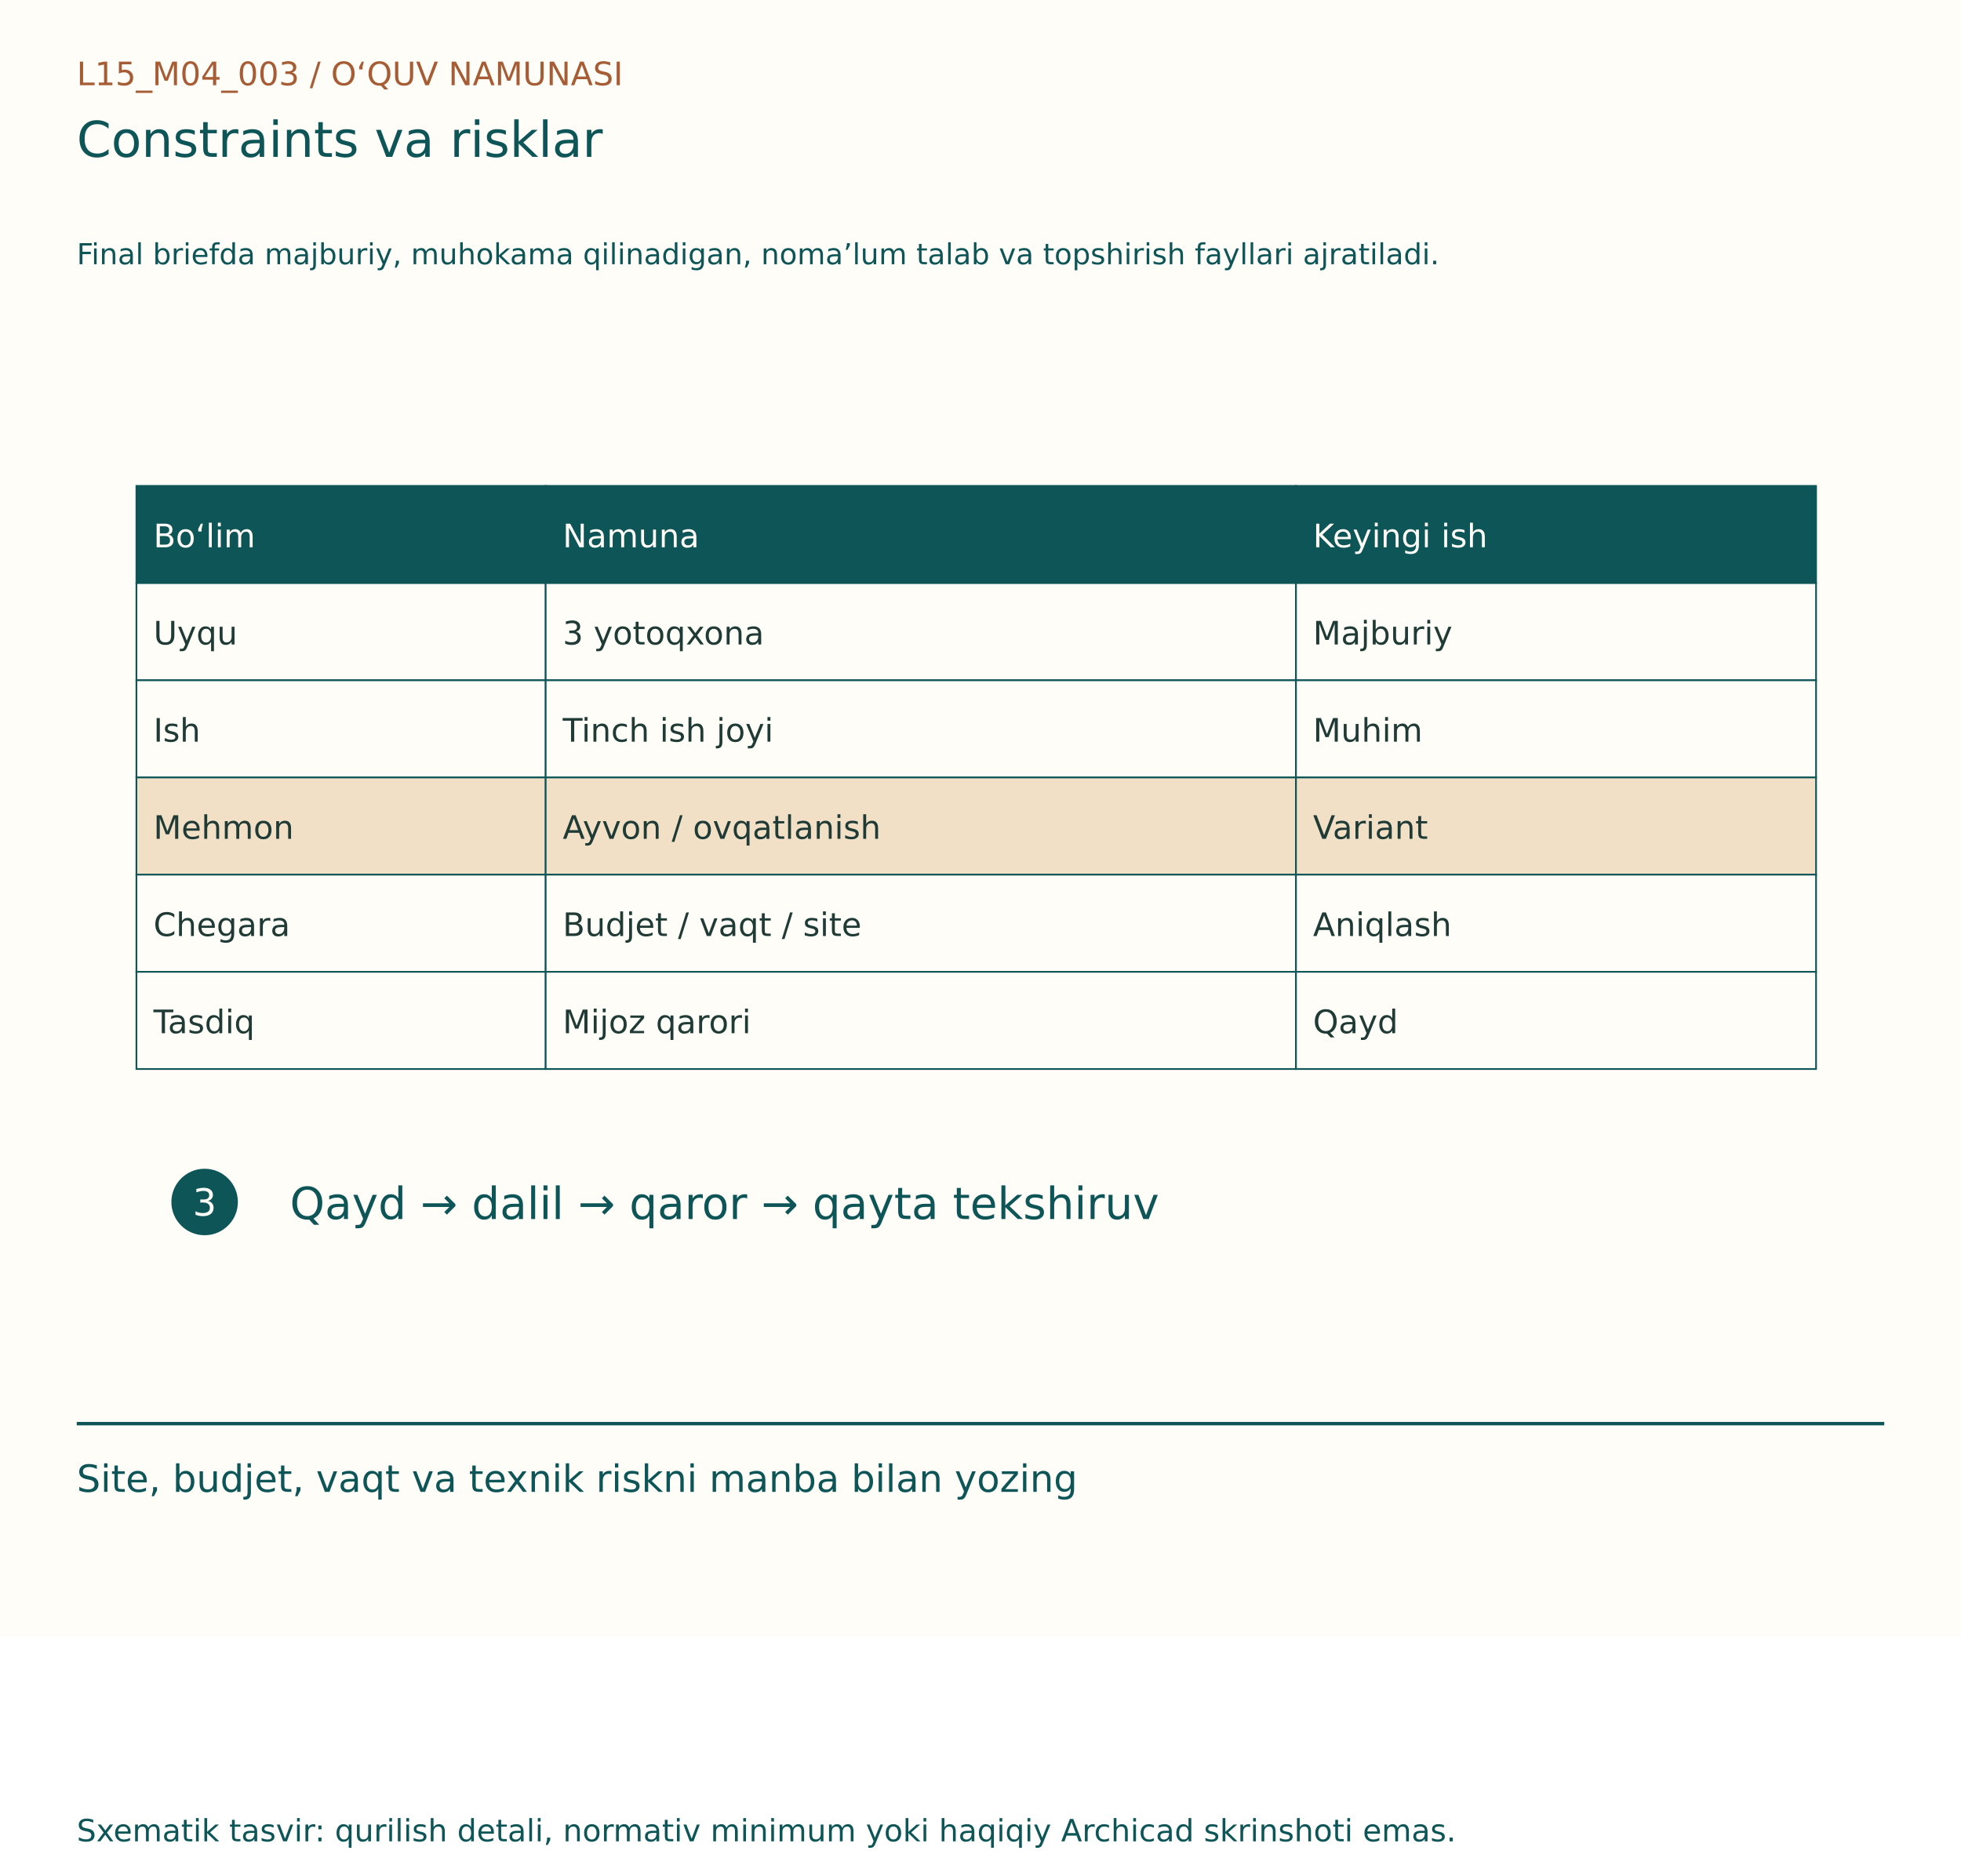
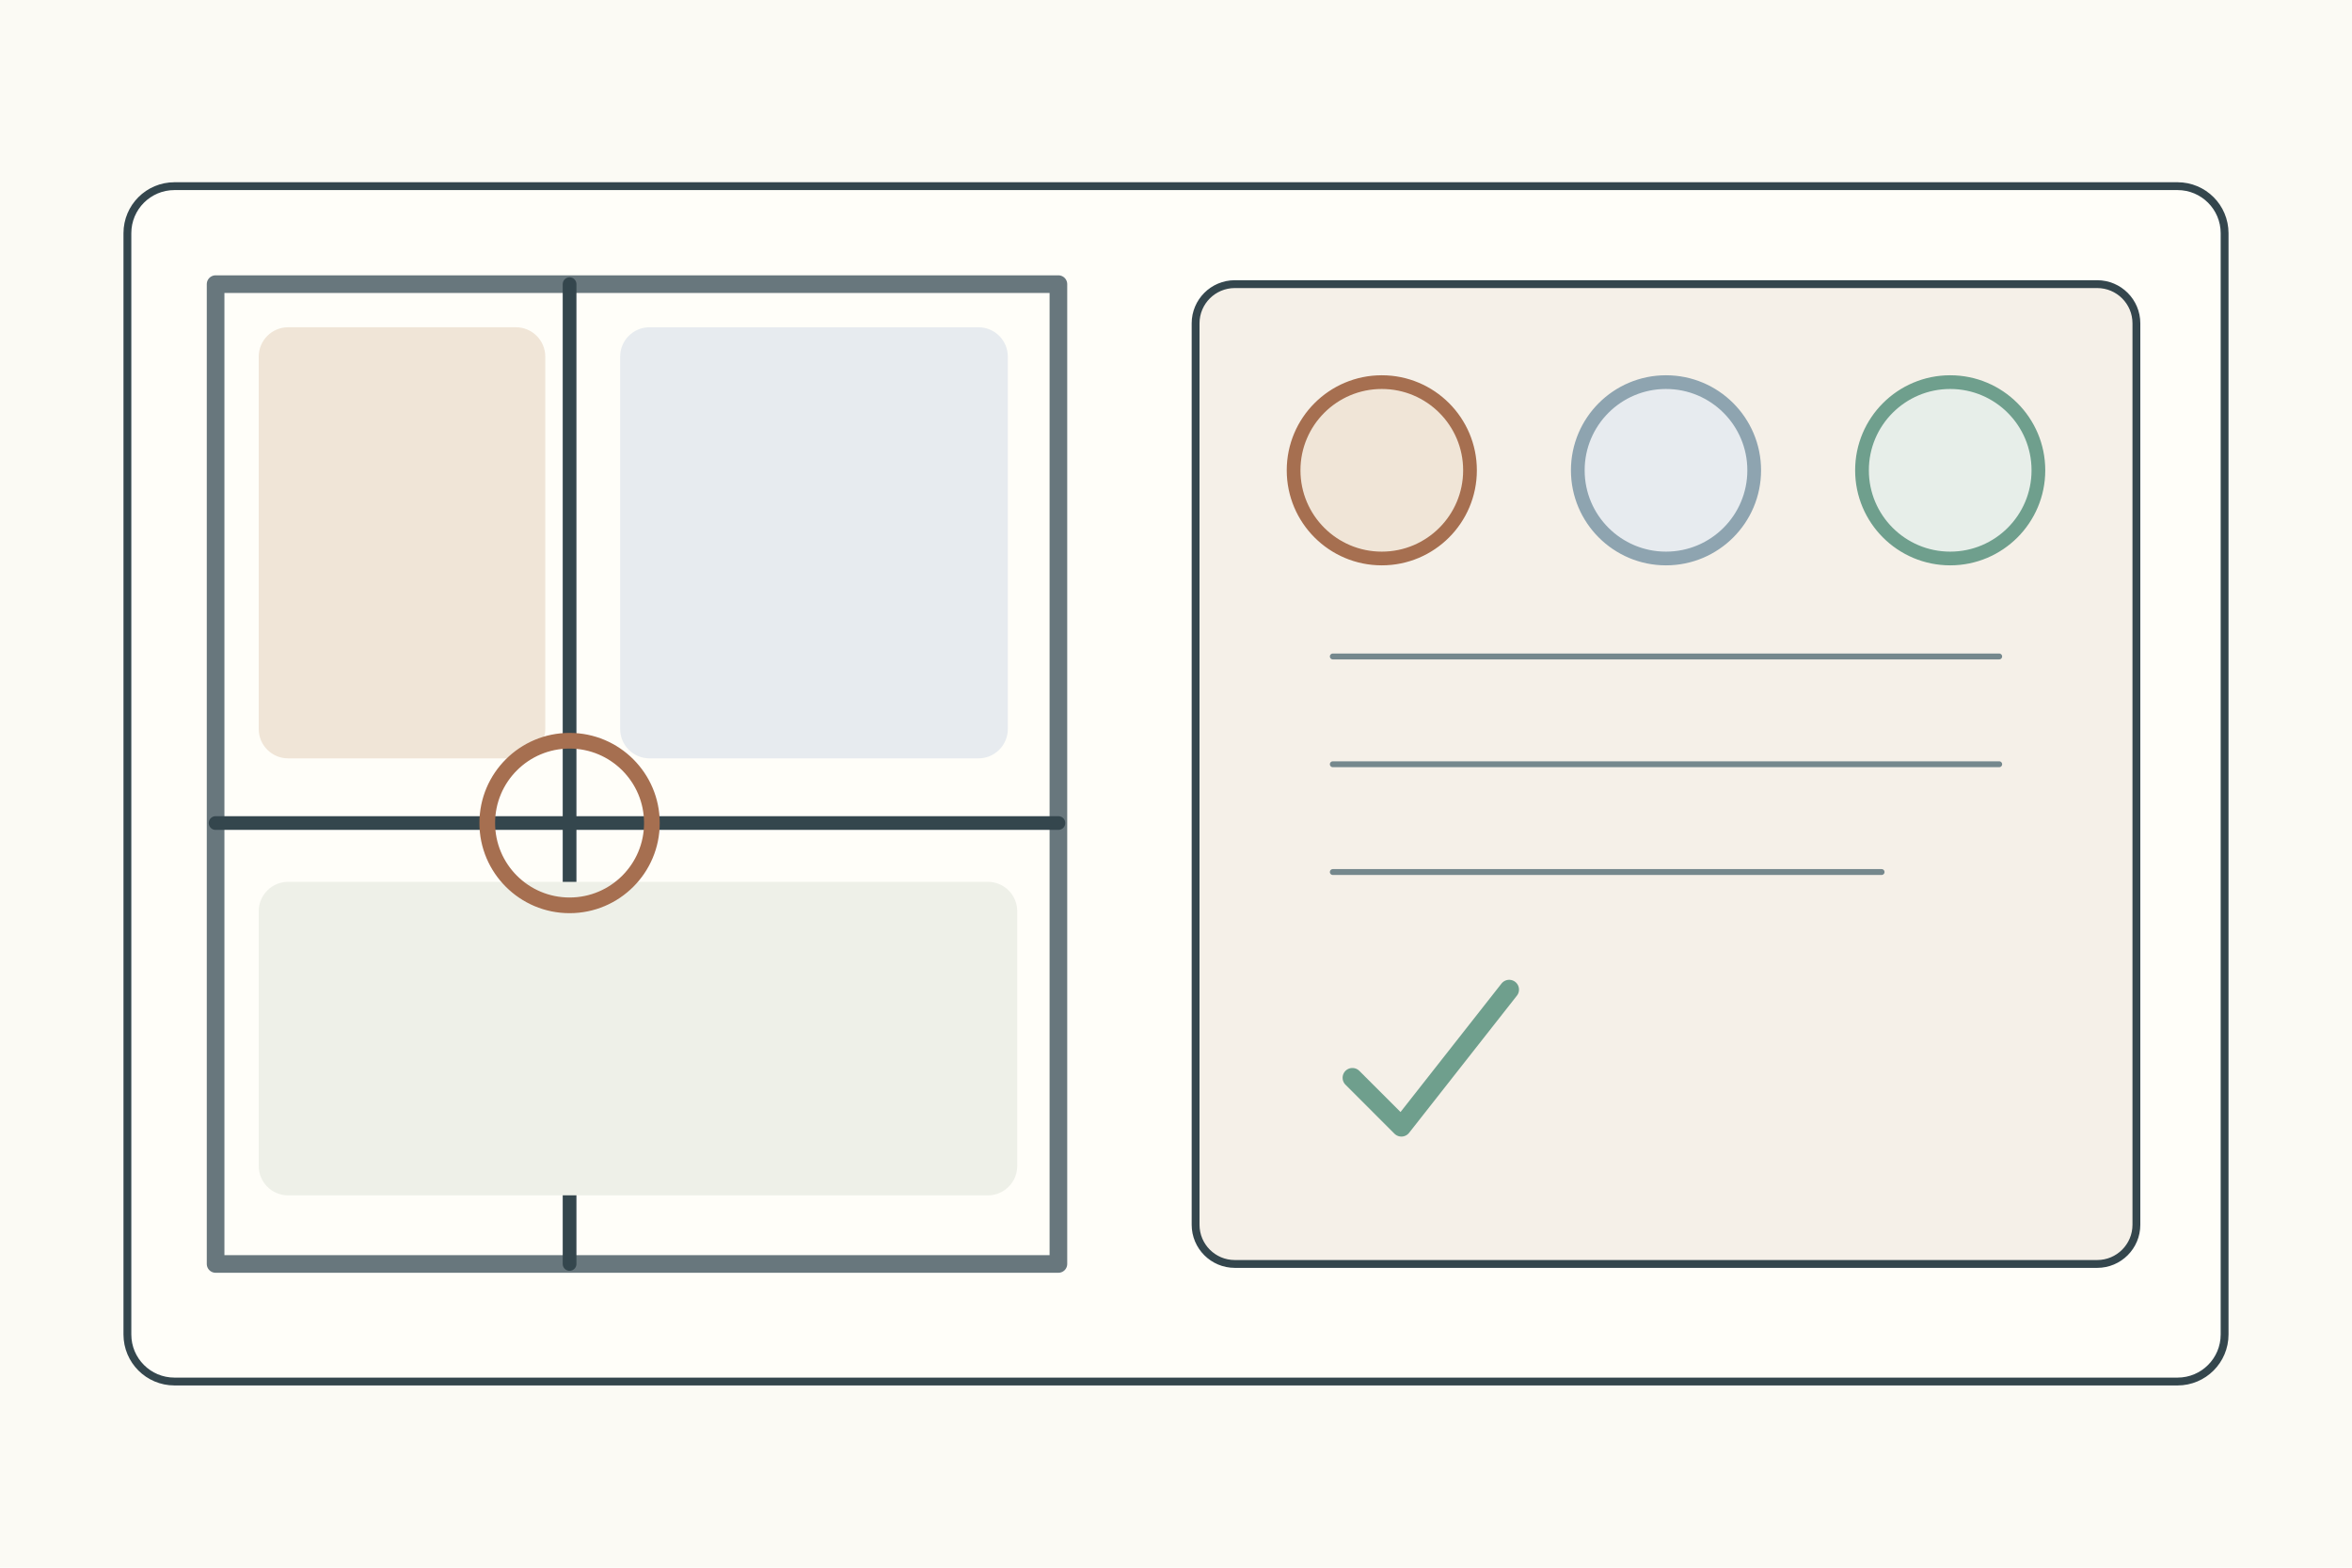
- <svg xmlns="http://www.w3.org/2000/svg" width="1150" height="1100" viewBox="0 0 1150 1100">
-   <rect width="1150" height="960" fill="#FFFDF7" />
-   <g font-family="DejaVu Sans, Segoe UI, sans-serif">
-     <text x="45" y="50" font-size="19" fill="#A65D35">L15_M04_003  /  O‘QUV NAMUNASI</text>
-     <text x="45" y="92" font-size="29" fill="#0E5558">Constraints va risklar</text>
-     <text x="45" y="155" font-size="17" fill="#0E5558">Final briefda majburiy, muhokama qilinadigan, noma’lum talab va topshirish fayllari ajratiladi.</text>
-     <g transform="translate(0,80)">
-       <rect x="80" y="205" width="240" height="57" fill="#0E5558" stroke="#0E5558" stroke-width="1" />
-       <text x="90" y="241" font-size="19" fill="#FFFDF7">Bo‘lim</text>
-       <rect x="320" y="205" width="440" height="57" fill="#0E5558" stroke="#0E5558" stroke-width="1" />
-       <text x="330" y="241" font-size="19" fill="#FFFDF7">Namuna</text>
-       <rect x="760" y="205" width="305" height="57" fill="#0E5558" stroke="#0E5558" stroke-width="1" />
-       <text x="770" y="241" font-size="19" fill="#FFFDF7">Keyingi ish</text>
-       <rect x="80" y="262" width="240" height="57" fill="#FFFDF7" stroke="#0E5558" stroke-width="1" />
-       <text x="90" y="298" font-size="19" fill="#203B36">Uyqu</text>
-       <rect x="320" y="262" width="440" height="57" fill="#FFFDF7" stroke="#0E5558" stroke-width="1" />
-       <text x="330" y="298" font-size="19" fill="#203B36">3 yotoqxona</text>
-       <rect x="760" y="262" width="305" height="57" fill="#FFFDF7" stroke="#0E5558" stroke-width="1" />
-       <text x="770" y="298" font-size="19" fill="#203B36">Majburiy</text>
-       <rect x="80" y="319" width="240" height="57" fill="#FFFDF7" stroke="#0E5558" stroke-width="1" />
-       <text x="90" y="355" font-size="19" fill="#203B36">Ish</text>
-       <rect x="320" y="319" width="440" height="57" fill="#FFFDF7" stroke="#0E5558" stroke-width="1" />
-       <text x="330" y="355" font-size="19" fill="#203B36">Tinch ish joyi</text>
-       <rect x="760" y="319" width="305" height="57" fill="#FFFDF7" stroke="#0E5558" stroke-width="1" />
-       <text x="770" y="355" font-size="19" fill="#203B36">Muhim</text>
-       <rect x="80" y="376" width="240" height="57" fill="#F1DFC6" stroke="#0E5558" stroke-width="1" />
-       <text x="90" y="412" font-size="19" fill="#203B36">Mehmon</text>
-       <rect x="320" y="376" width="440" height="57" fill="#F1DFC6" stroke="#0E5558" stroke-width="1" />
-       <text x="330" y="412" font-size="19" fill="#203B36">Ayvon / ovqatlanish</text>
-       <rect x="760" y="376" width="305" height="57" fill="#F1DFC6" stroke="#0E5558" stroke-width="1" />
-       <text x="770" y="412" font-size="19" fill="#203B36">Variant</text>
-       <rect x="80" y="433" width="240" height="57" fill="#FFFDF7" stroke="#0E5558" stroke-width="1" />
-       <text x="90" y="469" font-size="19" fill="#203B36">Chegara</text>
-       <rect x="320" y="433" width="440" height="57" fill="#FFFDF7" stroke="#0E5558" stroke-width="1" />
-       <text x="330" y="469" font-size="19" fill="#203B36">Budjet / vaqt / site</text>
-       <rect x="760" y="433" width="305" height="57" fill="#FFFDF7" stroke="#0E5558" stroke-width="1" />
-       <text x="770" y="469" font-size="19" fill="#203B36">Aniqlash</text>
-       <rect x="80" y="490" width="240" height="57" fill="#FFFDF7" stroke="#0E5558" stroke-width="1" />
-       <text x="90" y="526" font-size="19" fill="#203B36">Tasdiq</text>
-       <rect x="320" y="490" width="440" height="57" fill="#FFFDF7" stroke="#0E5558" stroke-width="1" />
-       <text x="330" y="526" font-size="19" fill="#203B36">Mijoz qarori</text>
-       <rect x="760" y="490" width="305" height="57" fill="#FFFDF7" stroke="#0E5558" stroke-width="1" />
-       <text x="770" y="526" font-size="19" fill="#203B36">Qayd</text>
-       <circle cx="120" cy="625" r="18" fill="#0E5558" stroke="#0E5558" stroke-width="3" />
-       <text x="113" y="633" font-size="22" fill="#FFFDF7">3</text>
-       <text x="170" y="635" font-size="26" fill="#0E5558">Qayd → dalil → qaror → qayta tekshiruv</text>
+ <svg xmlns="http://www.w3.org/2000/svg" width="1200" height="800">
+   <rect width="1200" height="800" fill="#fbfaf4" />
+   <g stroke="#34464d" stroke-width="4" fill="none" stroke-linecap="round" stroke-linejoin="round">
+     <rect x="65" y="95" width="1070" height="610" rx="24" fill="#fffef9" />
+     <g transform="translate(110 145)">
+       <g transform="translate(0 0)">
+         <rect width="430" height="500" fill="#fffef9" stroke="#68777d" stroke-width="9" />
+         <path d="M180.6 0v500M0 275h430" stroke-width="7" />
+         <rect x="22" y="22" width="146.2" height="220" rx="15" fill="#f0e5d7" stroke="none" />
+         <rect x="206.4" y="22" width="197.8" height="220" rx="15" fill="#e7ebef" stroke="none" />
+         <rect x="22" y="305" width="387" height="160" rx="15" fill="#eef0e8" stroke="none" />
+         <circle cx="180.6" cy="275" r="42" fill="none" stroke="#a66f50" stroke-width="8" />
+       </g>
+       <g transform="translate(500 0)">
+         <rect width="480" height="500" rx="20" fill="#f5f0e8" />
+         <circle cx="95" cy="95" r="45" fill="#f0e5d7" stroke="#a66f50" stroke-width="7" />
+         <circle cx="240" cy="95" r="45" fill="#e7ebef" stroke="#8ea4b0" stroke-width="7" />
+         <circle cx="385" cy="95" r="45" fill="#e7eee9" stroke="#6f9f8d" stroke-width="7" />
+         <path d="M70 190h340M70 245h340M70 300h280" stroke="#75888d" stroke-width="3" />
+         <path d="M80 405l25 25 55-70" stroke="#6f9f8d" stroke-width="10" />
+       </g>
    </g>
-     <line x1="45" y1="835" x2="1105" y2="835" stroke="#0E5558" stroke-width="2" />
-     <text x="45" y="875" font-size="22" fill="#0E5558">Site, budjet, vaqt va texnik riskni manba bilan yozing</text>
-     <text x="45" y="1080" font-size="18" fill="#0E5558">Sxematik tasvir: qurilish detali, normativ minimum yoki haqiqiy Archicad skrinshoti emas.</text>
  </g>
</svg>
